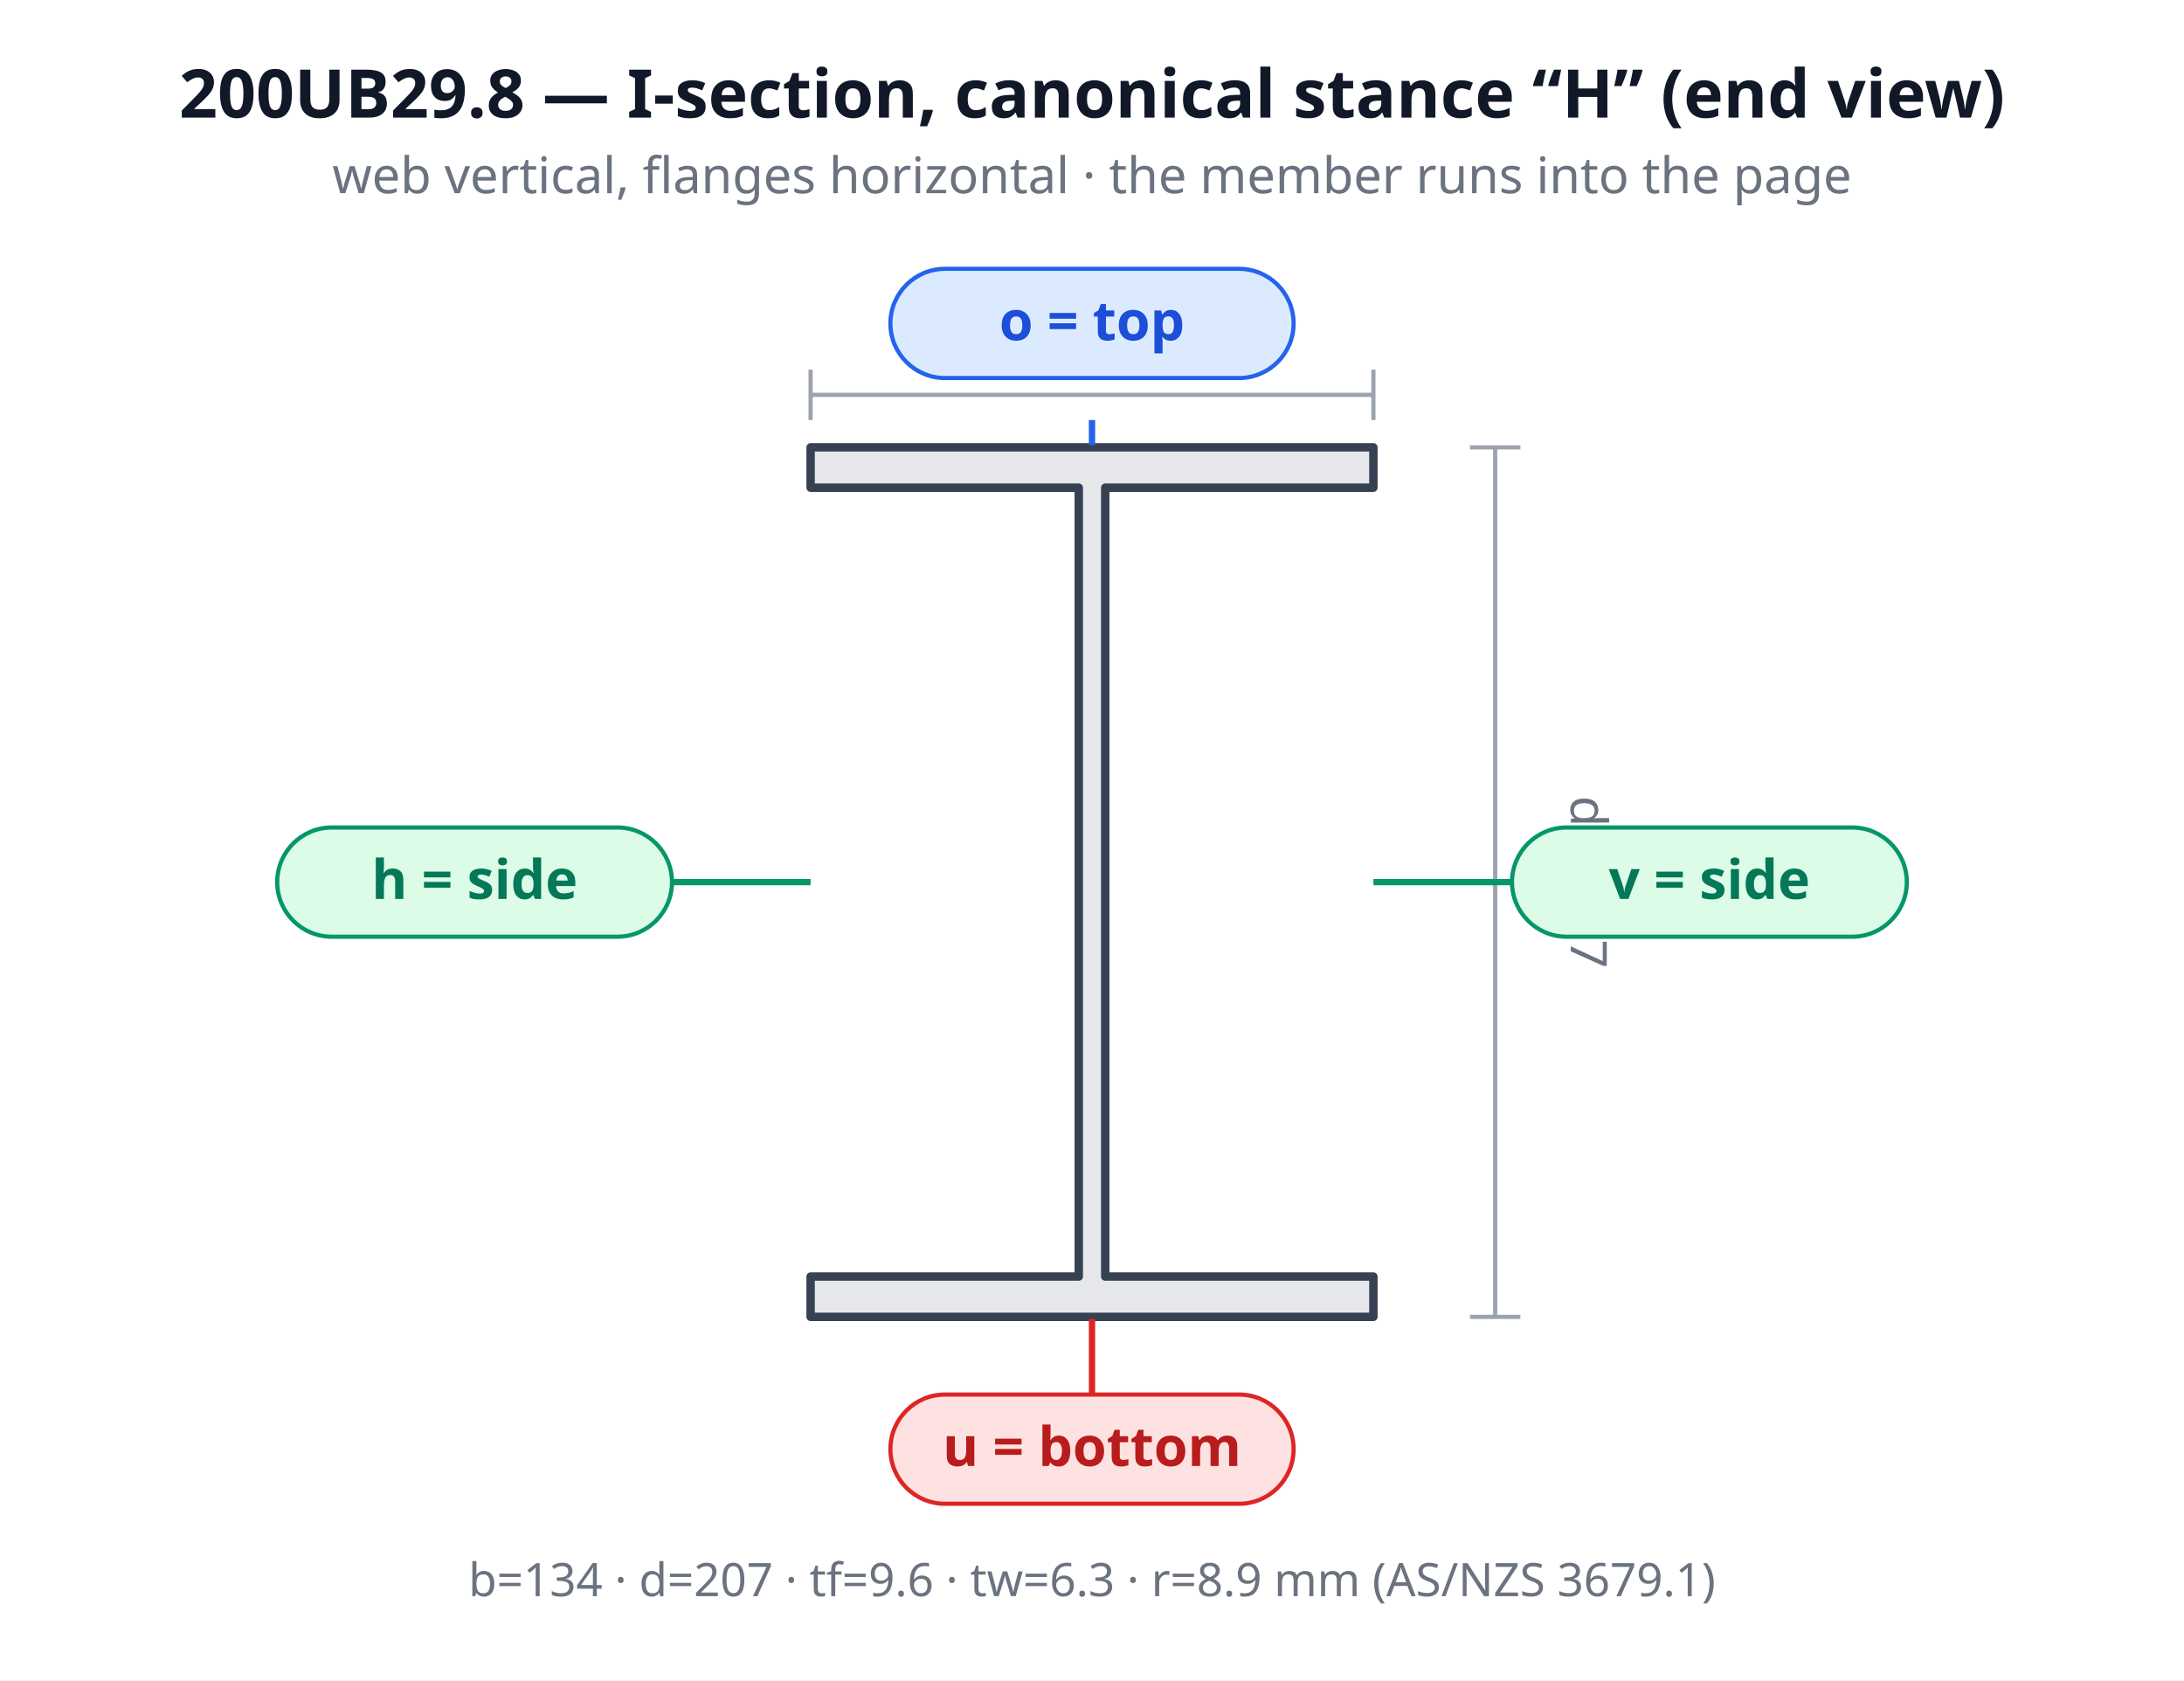
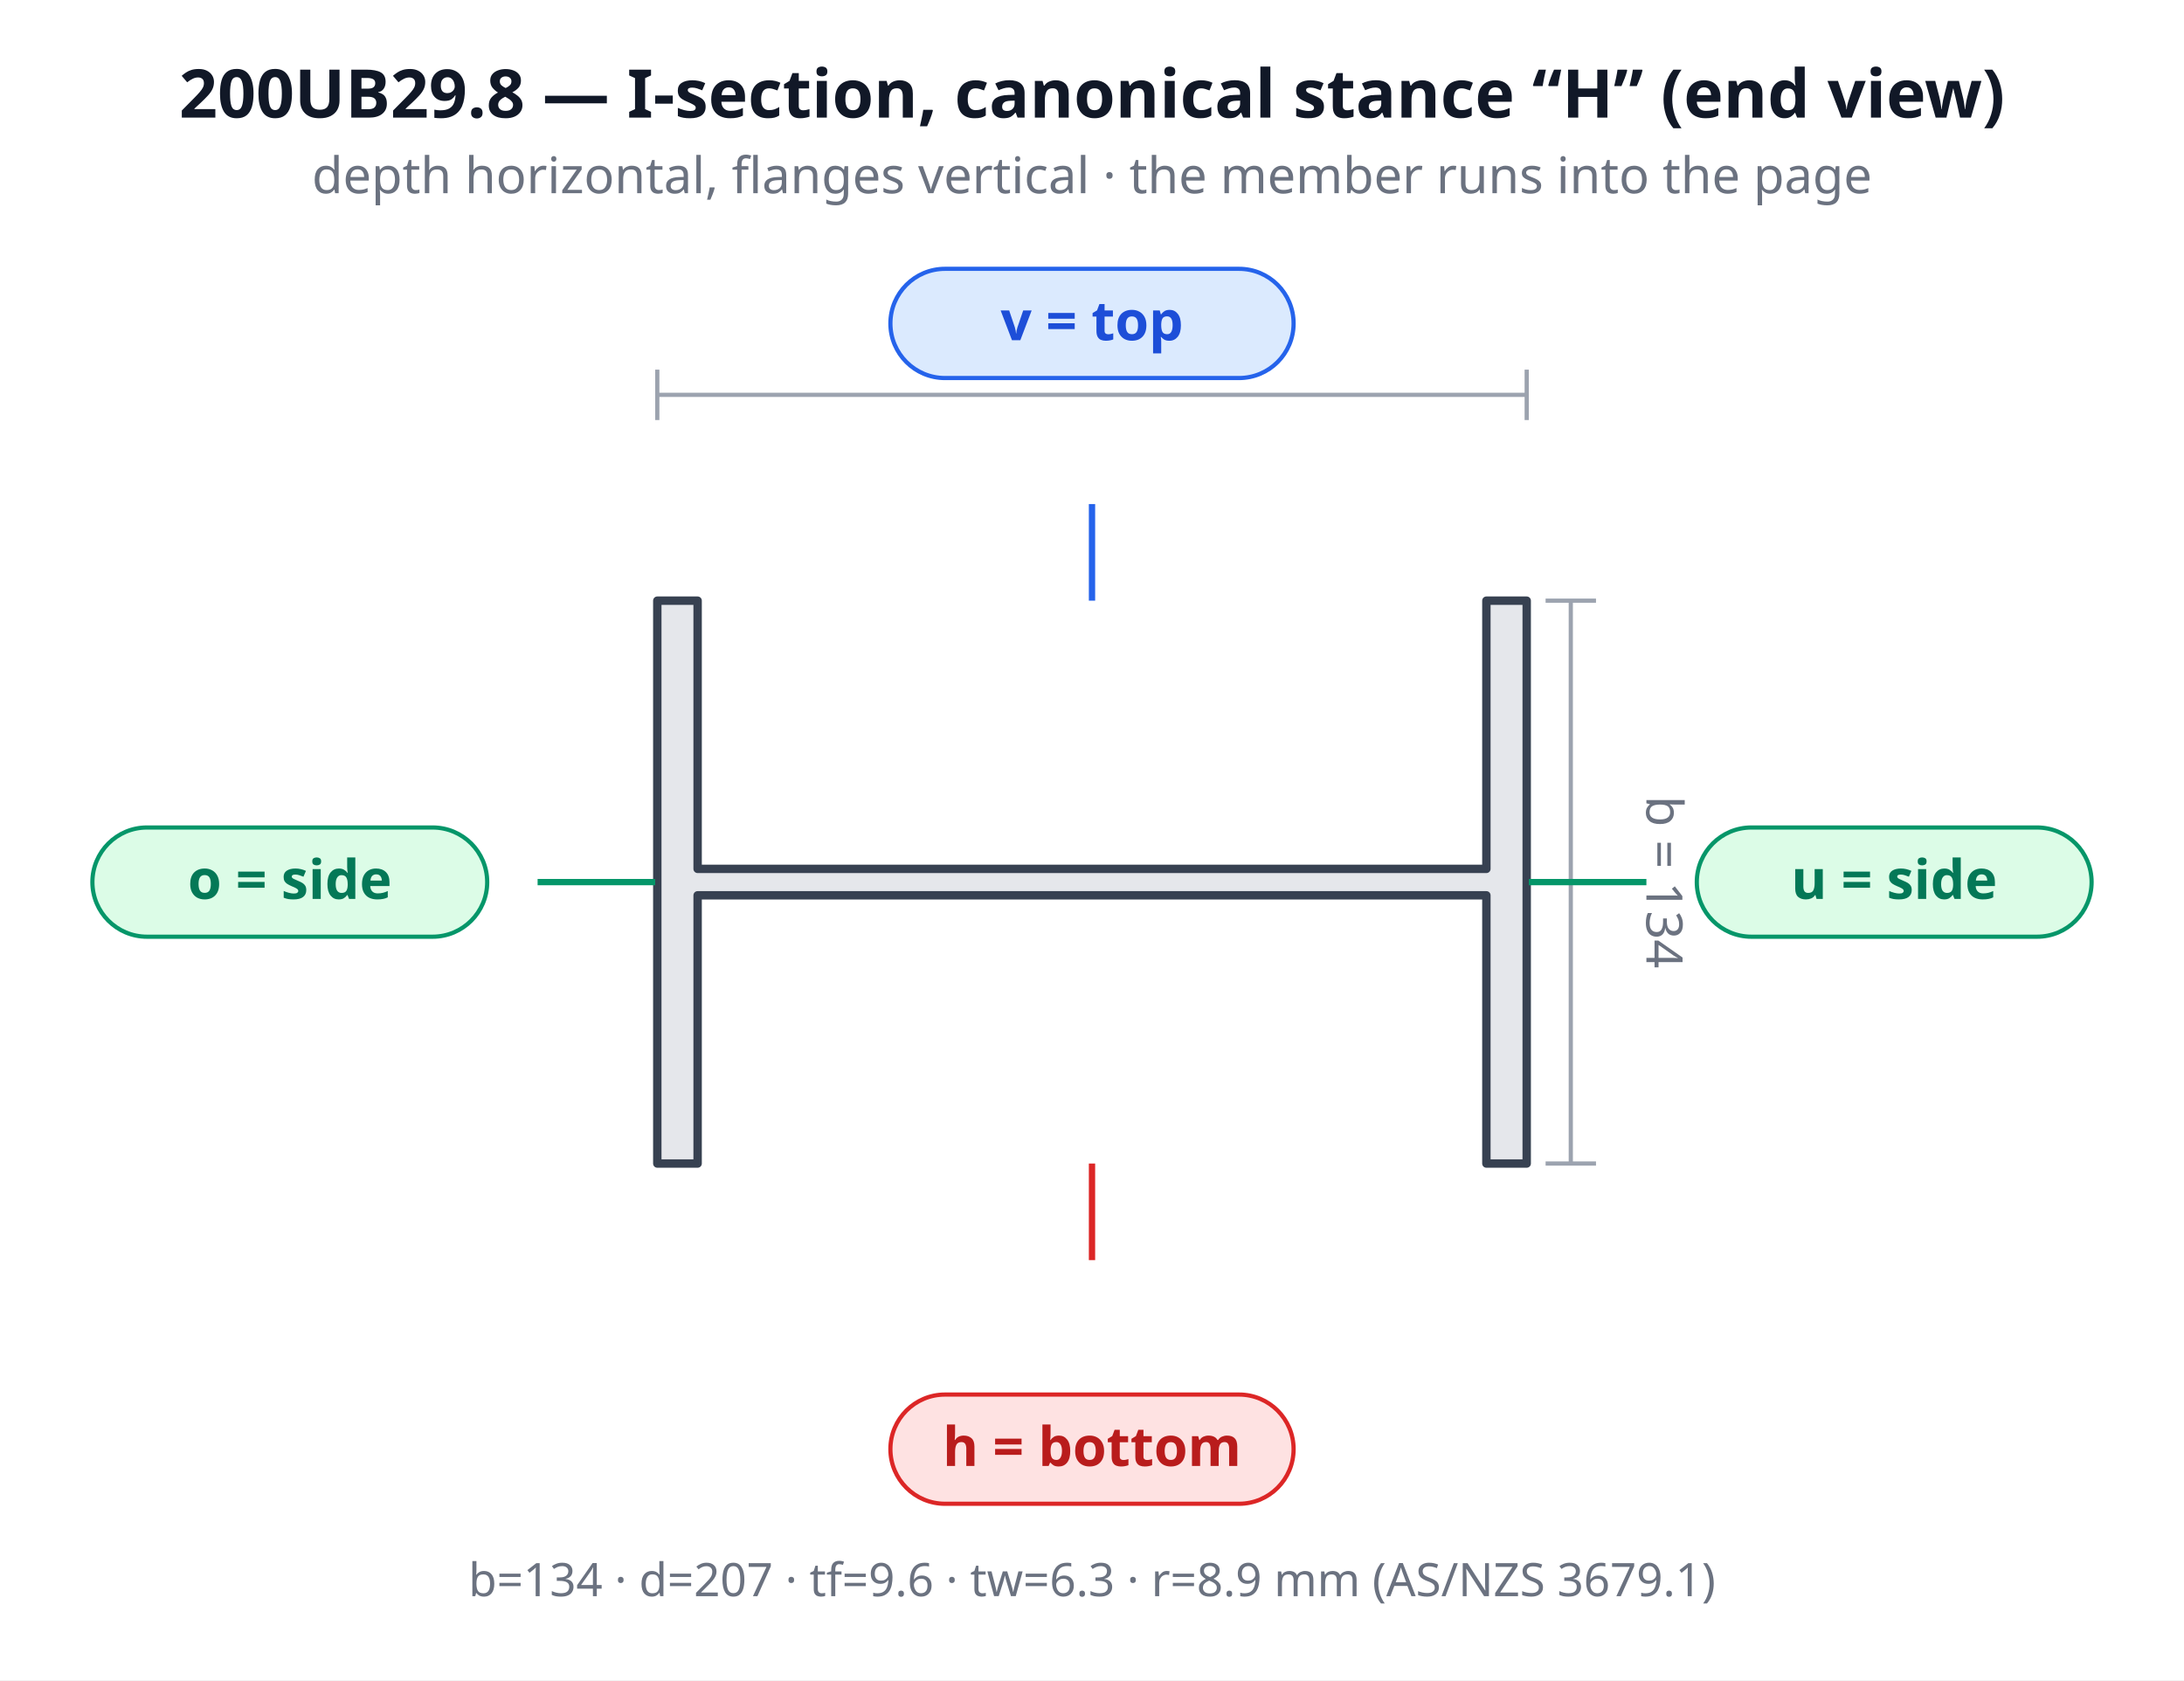
<svg xmlns="http://www.w3.org/2000/svg" viewBox="0 0 520 400" width="520" height="400" font-family="ui-sans-serif, system-ui, sans-serif" role="img" aria-label="200UB29.8 I-section face map, canonical stance H">
  <rect width="520" height="400" fill="#ffffff" />
  <text x="260" y="28" text-anchor="middle" font-size="16" font-weight="700" fill="#111827">200UB29.8 — I-section, canonical stance “H” (end view)</text>
-   <text x="260" y="46" text-anchor="middle" font-size="12" fill="#6b7280">web vertical, flanges horizontal · the member runs into the page</text>
+   <text x="260" y="46" text-anchor="middle" font-size="12" fill="#6b7280">depth horizontal, flanges vertical · the member runs into the page</text>
  <g transform="translate(260,210) scale(1,-1)">
-     <path d="M -67 -103.5 L 67 -103.5 L 67 -93.9 L 3.15 -93.9 L 3.15 93.9 L 67 93.9 L 67 103.5 L -67 103.5 L -67 93.9 L -3.15 93.9 L -3.15 -93.9 L -67 -93.9 Z" fill="#e5e7eb" stroke="#374151" stroke-width="2" stroke-linejoin="round" />
+     <path d="M 103.5 -67 L 103.5 67 L 93.9 67 L 93.9 3.15 L -93.9 3.15 L -93.9 67 L -103.5 67 L -103.5 -67 L -93.9 -67 L -93.9 -3.15 L 93.9 -3.15 L 93.9 -67 Z" fill="#e5e7eb" stroke="#374151" stroke-width="2" stroke-linejoin="round" />
  </g>
-   <line x1="193" y1="94" x2="327" y2="94" stroke="#9ca3af" stroke-width="1" />
-   <line x1="193" y1="88" x2="193" y2="100" stroke="#9ca3af" stroke-width="1" />
-   <line x1="327" y1="88" x2="327" y2="100" stroke="#9ca3af" stroke-width="1" />
-   <text x="260" y="86" text-anchor="middle" font-size="12" fill="#6b7280">b = 134</text>
-   <line x1="356" y1="106.5" x2="356" y2="313.5" stroke="#9ca3af" stroke-width="1" />
-   <line x1="350" y1="106.5" x2="362" y2="106.5" stroke="#9ca3af" stroke-width="1" />
-   <line x1="350" y1="313.5" x2="362" y2="313.5" stroke="#9ca3af" stroke-width="1" />
-   <text x="374" y="210" text-anchor="middle" font-size="12" fill="#6b7280" transform="rotate(90 374 210)">d = 207</text>
-   <line x1="260" y1="106" x2="260" y2="100" stroke="#2563eb" stroke-width="1.5" />
-   <line x1="260" y1="314" x2="260" y2="334" stroke="#dc2626" stroke-width="1.5" />
-   <line x1="193" y1="210" x2="160" y2="210" stroke="#059669" stroke-width="1.5" />
-   <line x1="327" y1="210" x2="360" y2="210" stroke="#059669" stroke-width="1.5" />
+   <line x1="156.5" y1="94" x2="363.5" y2="94" stroke="#9ca3af" stroke-width="1" />
+   <line x1="156.5" y1="88" x2="156.5" y2="100" stroke="#9ca3af" stroke-width="1" />
+   <line x1="363.5" y1="88" x2="363.5" y2="100" stroke="#9ca3af" stroke-width="1" />
+   <text x="260" y="86" text-anchor="middle" font-size="12" fill="#6b7280">d = 207</text>
+   <line x1="374" y1="143" x2="374" y2="277" stroke="#9ca3af" stroke-width="1" />
+   <line x1="368" y1="143" x2="380" y2="143" stroke="#9ca3af" stroke-width="1" />
+   <line x1="368" y1="277" x2="380" y2="277" stroke="#9ca3af" stroke-width="1" />
+   <text x="392" y="210" text-anchor="middle" font-size="12" fill="#6b7280" transform="rotate(90 392 210)">b = 134</text>
+   <line x1="260" y1="143" x2="260" y2="120" stroke="#2563eb" stroke-width="1.5" />
+   <line x1="260" y1="277" x2="260" y2="300" stroke="#dc2626" stroke-width="1.5" />
+   <line x1="156" y1="210" x2="128" y2="210" stroke="#059669" stroke-width="1.5" />
+   <line x1="364" y1="210" x2="392" y2="210" stroke="#059669" stroke-width="1.5" />
  <g>
    <rect x="212" y="64" width="96" height="26" rx="13" fill="#dbeafe" stroke="#2563eb" />
-     <text x="260" y="81" text-anchor="middle" font-size="13" font-weight="700" fill="#1d4ed8">o = top</text>
+     <text x="260" y="81" text-anchor="middle" font-size="13" font-weight="700" fill="#1d4ed8">v = top</text>
  </g>
  <g>
    <rect x="212" y="332" width="96" height="26" rx="13" fill="#fee2e2" stroke="#dc2626" />
-     <text x="260" y="349" text-anchor="middle" font-size="13" font-weight="700" fill="#b91c1c">u = bottom</text>
+     <text x="260" y="349" text-anchor="middle" font-size="13" font-weight="700" fill="#b91c1c">h = bottom</text>
  </g>
  <g>
-     <rect x="66" y="197" width="94" height="26" rx="13" fill="#dcfce7" stroke="#059669" />
-     <text x="113" y="214" text-anchor="middle" font-size="13" font-weight="700" fill="#047857">h = side</text>
+     <rect x="22" y="197" width="94" height="26" rx="13" fill="#dcfce7" stroke="#059669" />
+     <text x="69" y="214" text-anchor="middle" font-size="13" font-weight="700" fill="#047857">o = side</text>
  </g>
  <g>
-     <rect x="360" y="197" width="94" height="26" rx="13" fill="#dcfce7" stroke="#059669" />
-     <text x="407" y="214" text-anchor="middle" font-size="13" font-weight="700" fill="#047857">v = side</text>
+     <rect x="404" y="197" width="94" height="26" rx="13" fill="#dcfce7" stroke="#059669" />
+     <text x="451" y="214" text-anchor="middle" font-size="13" font-weight="700" fill="#047857">u = side</text>
  </g>
  <text x="260" y="380" text-anchor="middle" font-size="11" fill="#6b7280">b=134 · d=207 · tf=9.6 · tw=6.3 · r=8.9 mm (AS/NZS 3679.1)</text>
</svg>
